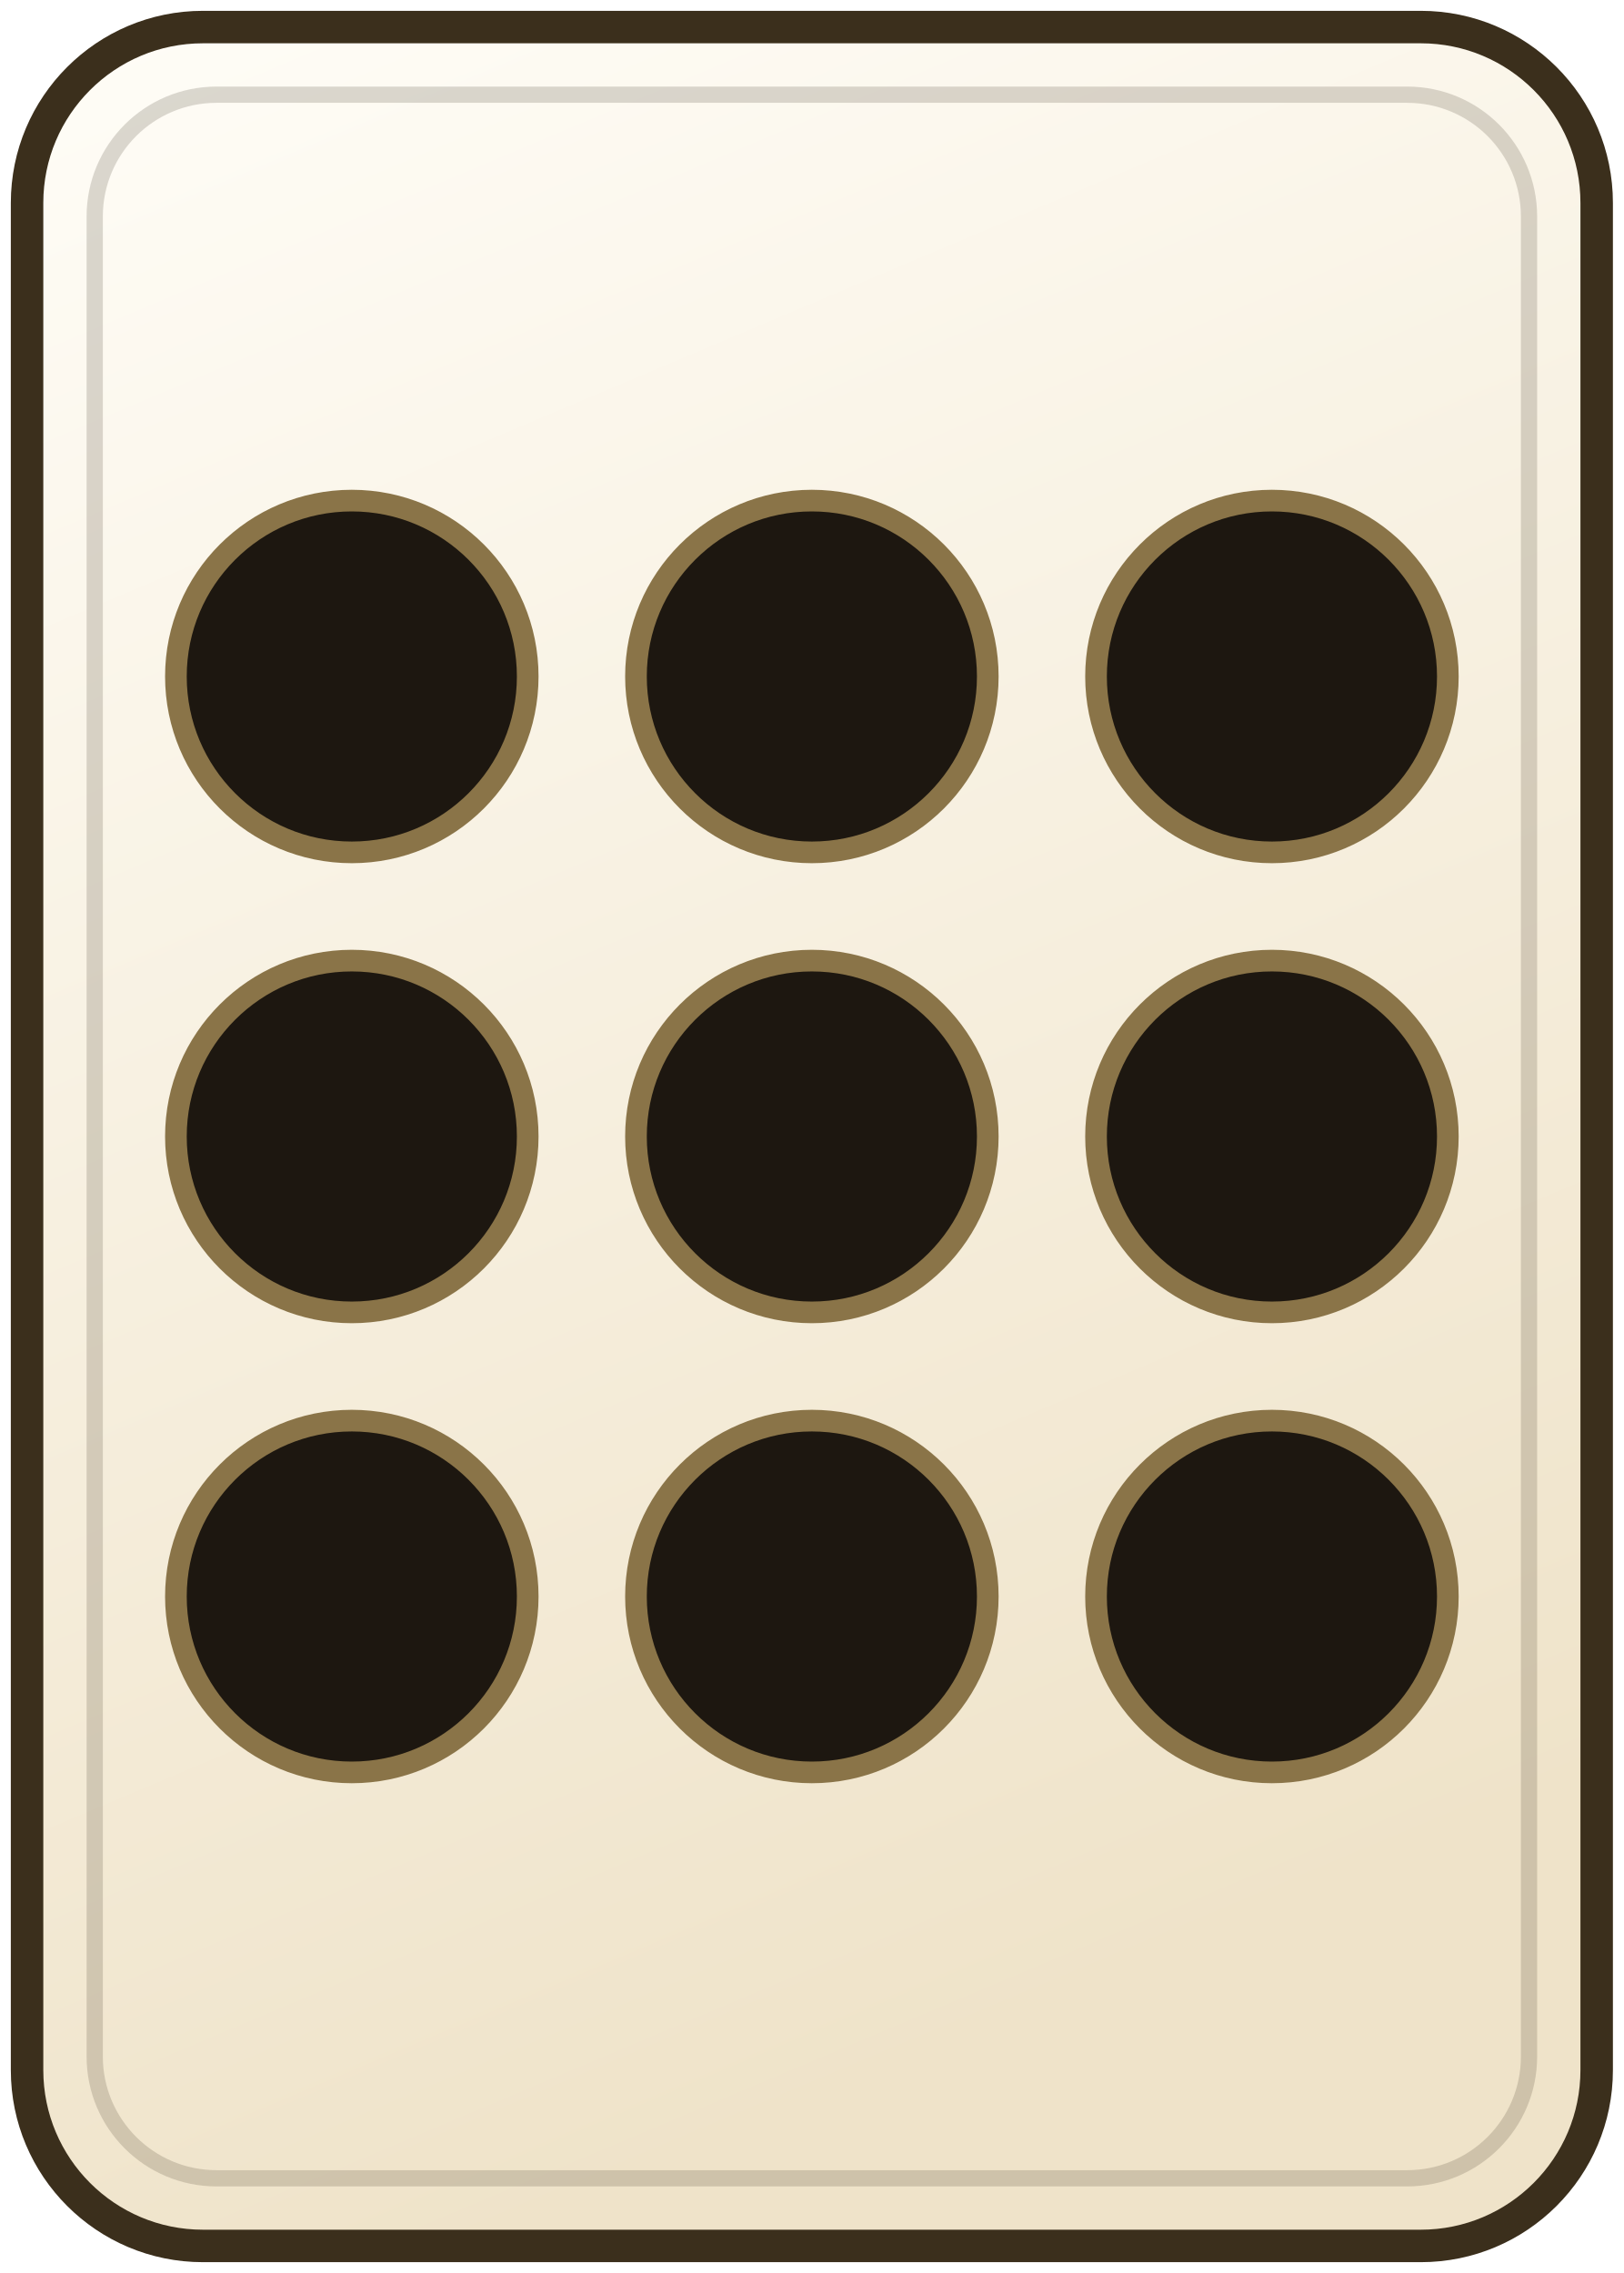
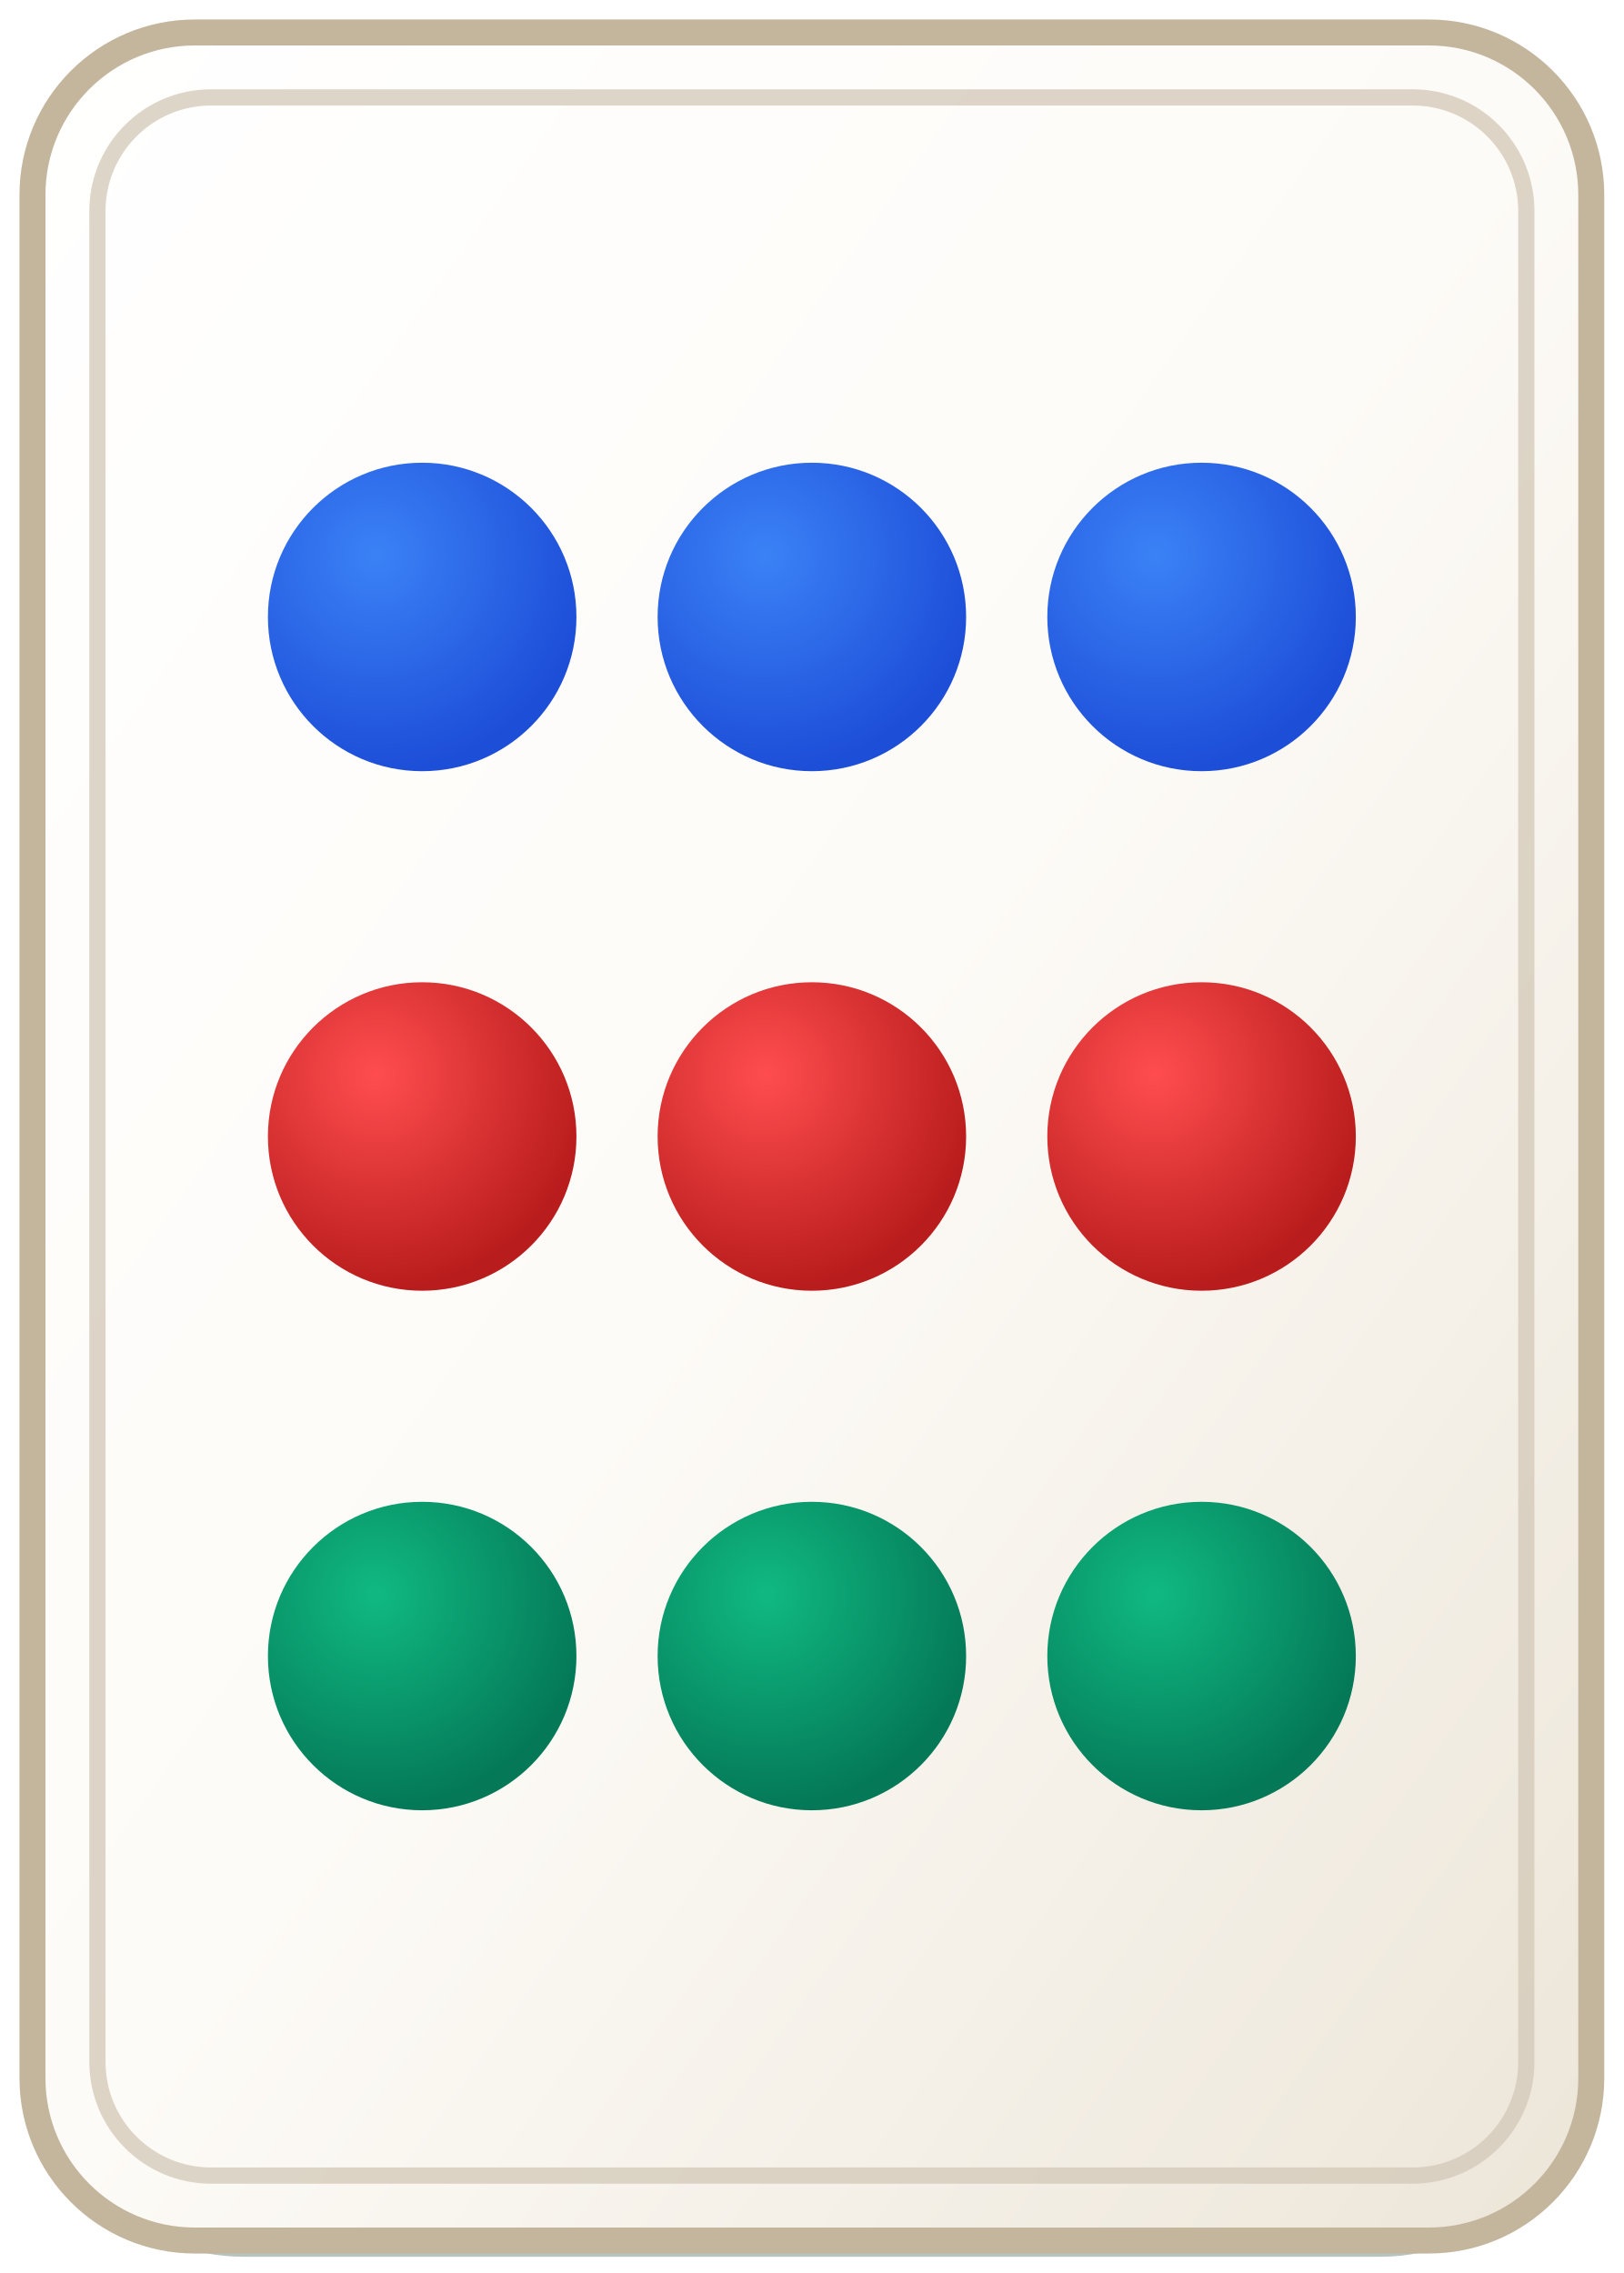
- <svg xmlns="http://www.w3.org/2000/svg" viewBox="0 0 120 168" width="120" height="168">
+ <svg xmlns="http://www.w3.org/2000/svg" viewBox="0 0 100 140" width="100" height="140">
  <defs>
-     <linearGradient id="bone" x1="0" y1="0" x2="0.3" y2="1">
-       <stop offset="0" stop-color="#fffdf7" />
-       <stop offset="1" stop-color="#efe3c9" />
+     <linearGradient id="ivoryGrad" x1="0%" y1="0%" x2="100%" y2="100%">
+       <stop offset="0%" stop-color="#ffffff" />
+       <stop offset="50%" stop-color="#fdfbf7" />
+       <stop offset="100%" stop-color="#ece5d8" />
    </linearGradient>
+     <linearGradient id="jadeGrad" x1="0%" y1="0%" x2="100%" y2="100%">
+       <stop offset="0%" stop-color="#1b5e3a" />
+       <stop offset="100%" stop-color="#0b3820" />
+     </linearGradient>
+     <radialGradient id="dotRed" cx="35%" cy="30%" r="70%">
+       <stop offset="0%" stop-color="#ff4d4f" />
+       <stop offset="100%" stop-color="#b91c1c" />
+     </radialGradient>
+     <radialGradient id="dotGreen" cx="35%" cy="30%" r="70%">
+       <stop offset="0%" stop-color="#10b981" />
+       <stop offset="100%" stop-color="#047857" />
+     </radialGradient>
+     <radialGradient id="dotBlue" cx="35%" cy="30%" r="70%">
+       <stop offset="0%" stop-color="#3b82f6" />
+       <stop offset="100%" stop-color="#1d4ed8" />
+     </radialGradient>
  </defs>
-   <rect x="2" y="2" width="116" height="164" rx="13" fill="url(#bone)" stroke="#3b2f1c" stroke-width="2.4" />
-   <rect x="7" y="7" width="106" height="154" rx="9" fill="none" stroke="#3b2f1c" stroke-opacity="0.18" stroke-width="1.2" />
-   <g>
-     <circle cx="26" cy="50" r="13" fill="#1d1710" stroke="#8a7448" stroke-width="1.6" />
-     <circle cx="26" cy="84" r="13" fill="#1d1710" stroke="#8a7448" stroke-width="1.6" />
-     <circle cx="26" cy="118" r="13" fill="#1d1710" stroke="#8a7448" stroke-width="1.6" />
-     <circle cx="60" cy="50" r="13" fill="#1d1710" stroke="#8a7448" stroke-width="1.6" />
-     <circle cx="60" cy="84" r="13" fill="#1d1710" stroke="#8a7448" stroke-width="1.6" />
-     <circle cx="60" cy="118" r="13" fill="#1d1710" stroke="#8a7448" stroke-width="1.6" />
-     <circle cx="94" cy="50" r="13" fill="#1d1710" stroke="#8a7448" stroke-width="1.6" />
-     <circle cx="94" cy="84" r="13" fill="#1d1710" stroke="#8a7448" stroke-width="1.6" />
-     <circle cx="94" cy="118" r="13" fill="#1d1710" stroke="#8a7448" stroke-width="1.6" />
-   </g>
+   <rect x="3" y="5" width="94" height="134" rx="12" fill="#0b3820" opacity="0.3" />
+   <rect x="2" y="2" width="96" height="136" rx="10" fill="url(#ivoryGrad)" stroke="#c4b59d" stroke-width="1.6" />
+   <rect x="6" y="6" width="88" height="128" rx="7" fill="none" stroke="#d5cbba" stroke-width="1" opacity="0.8" />
+   <circle cx="26" cy="38" r="9.5" fill="url(#dotBlue)" />
+   <circle cx="50" cy="38" r="9.5" fill="url(#dotBlue)" />
+   <circle cx="74" cy="38" r="9.5" fill="url(#dotBlue)" />
+   <circle cx="26" cy="70" r="9.5" fill="url(#dotRed)" />
+   <circle cx="50" cy="70" r="9.5" fill="url(#dotRed)" />
+   <circle cx="74" cy="70" r="9.5" fill="url(#dotRed)" />
+   <circle cx="26" cy="102" r="9.5" fill="url(#dotGreen)" />
+   <circle cx="50" cy="102" r="9.5" fill="url(#dotGreen)" />
+   <circle cx="74" cy="102" r="9.5" fill="url(#dotGreen)" />
</svg>
